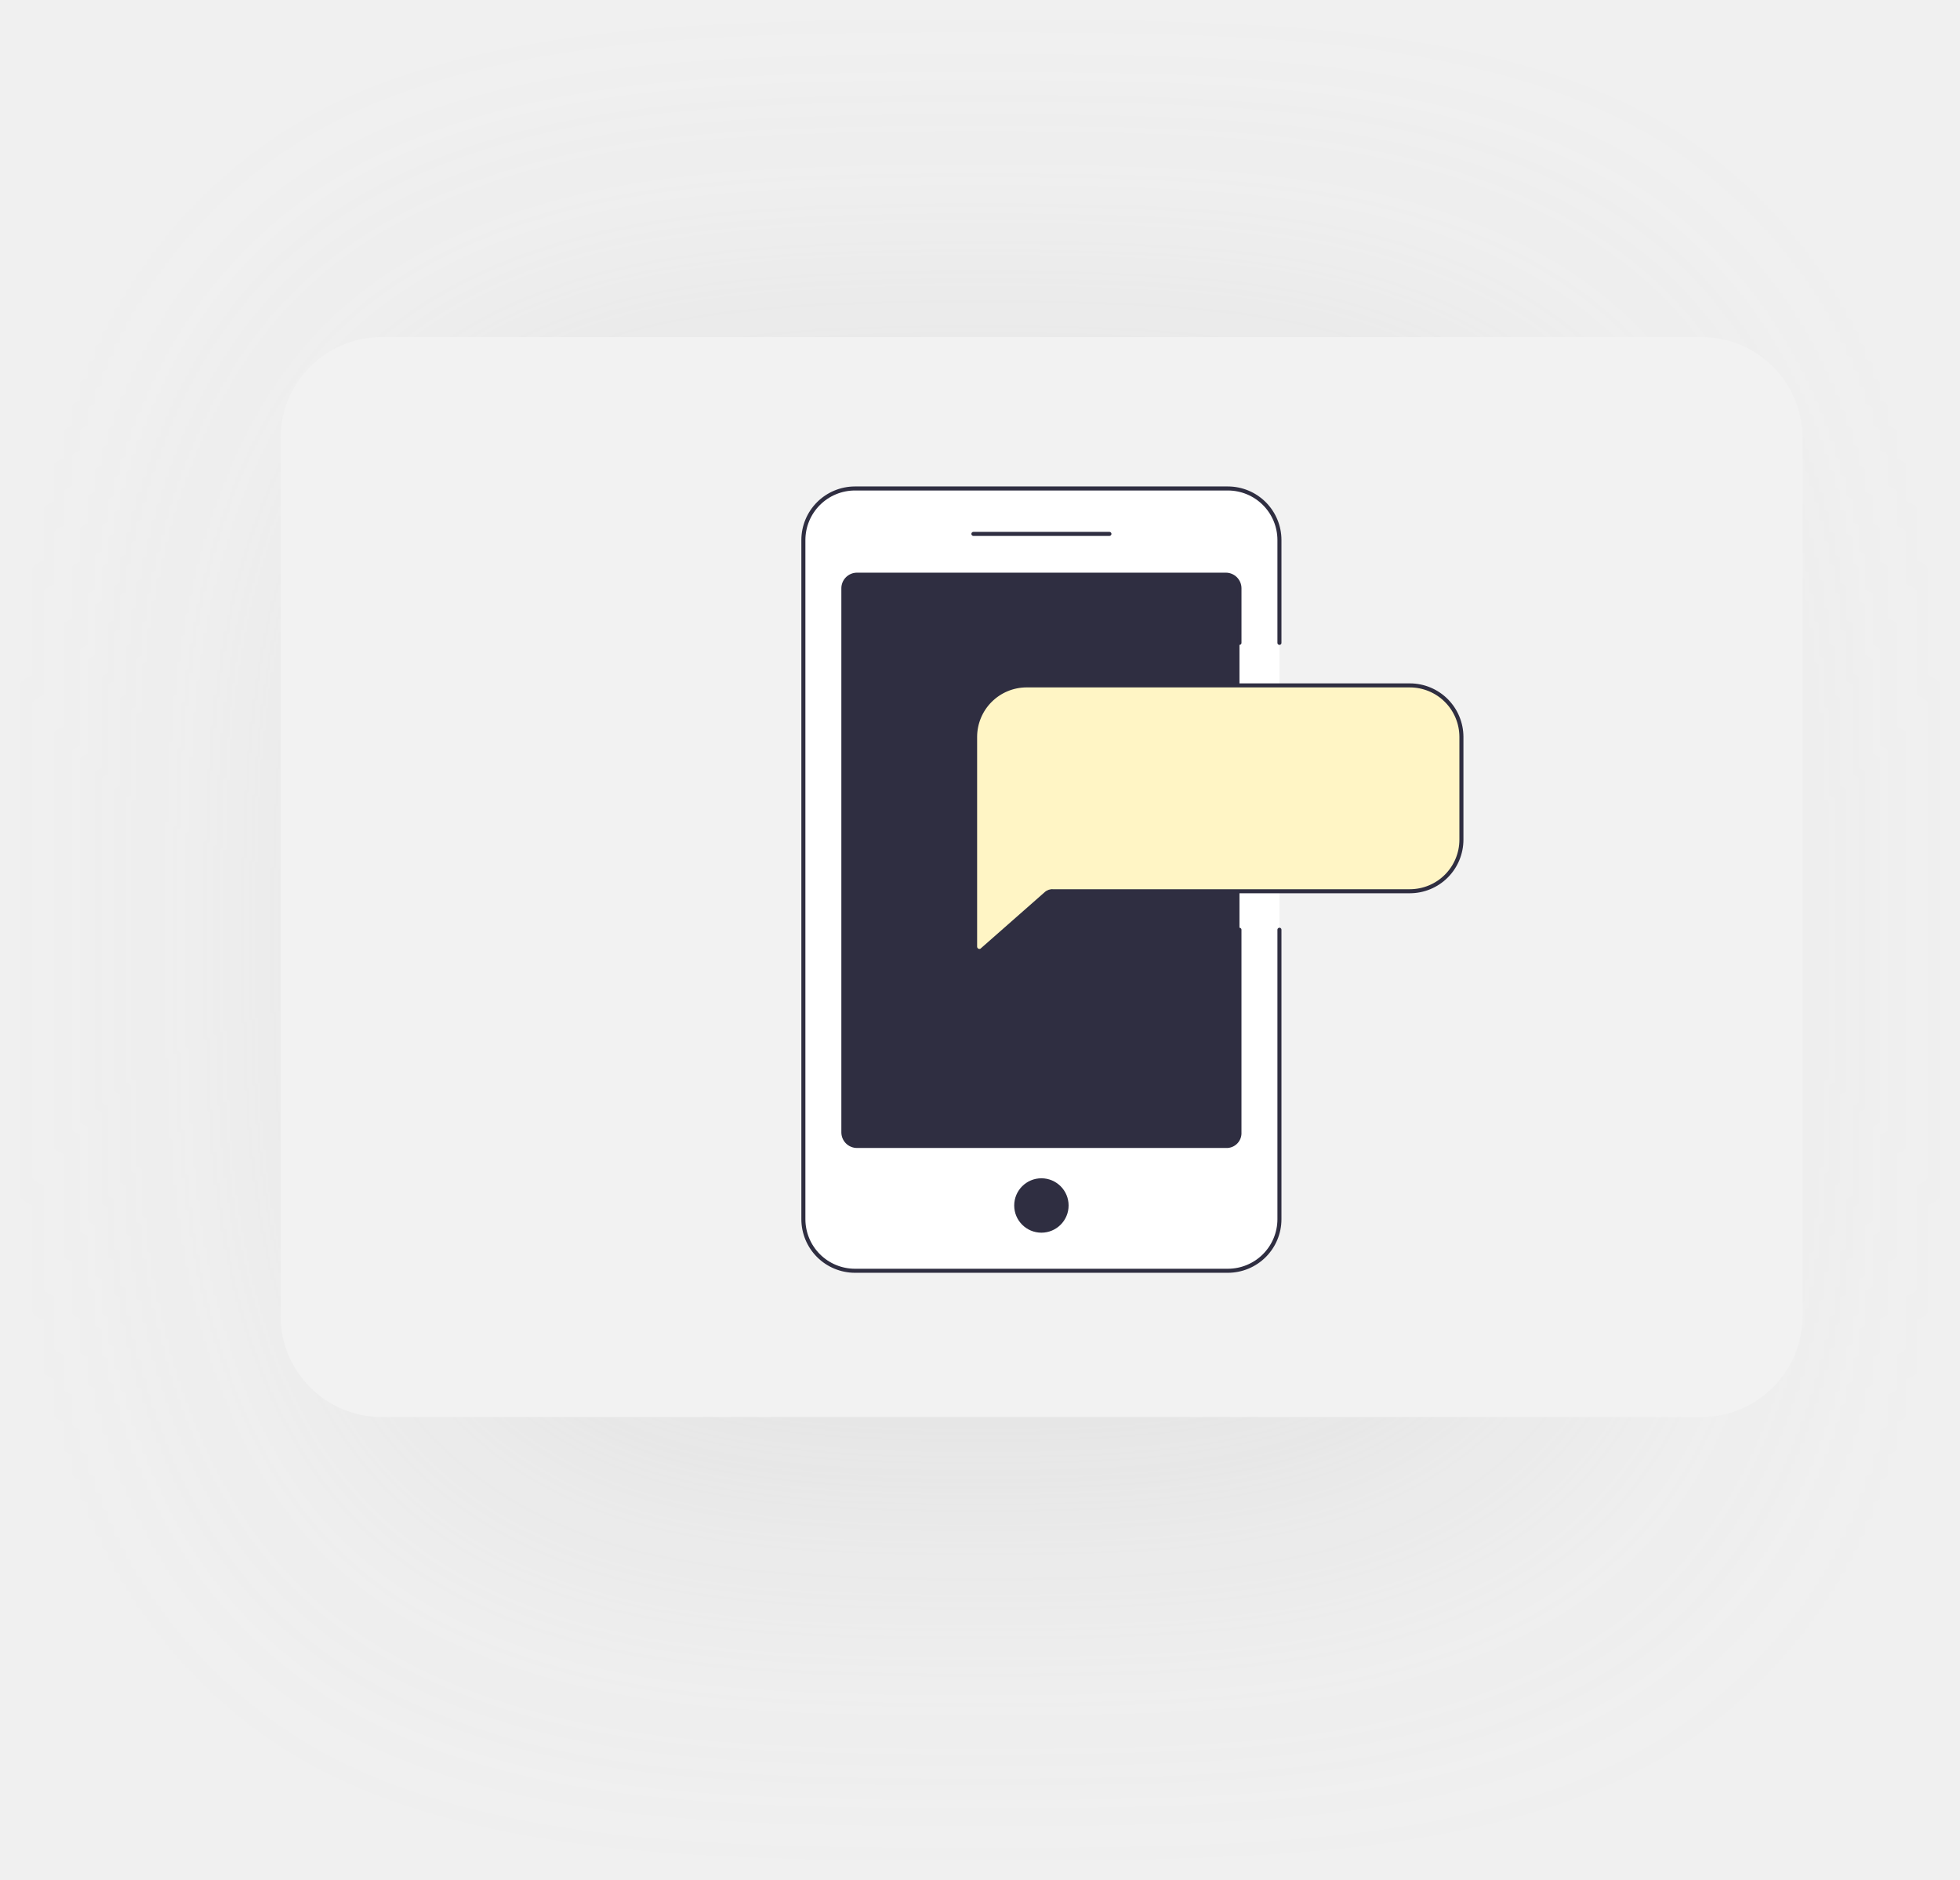
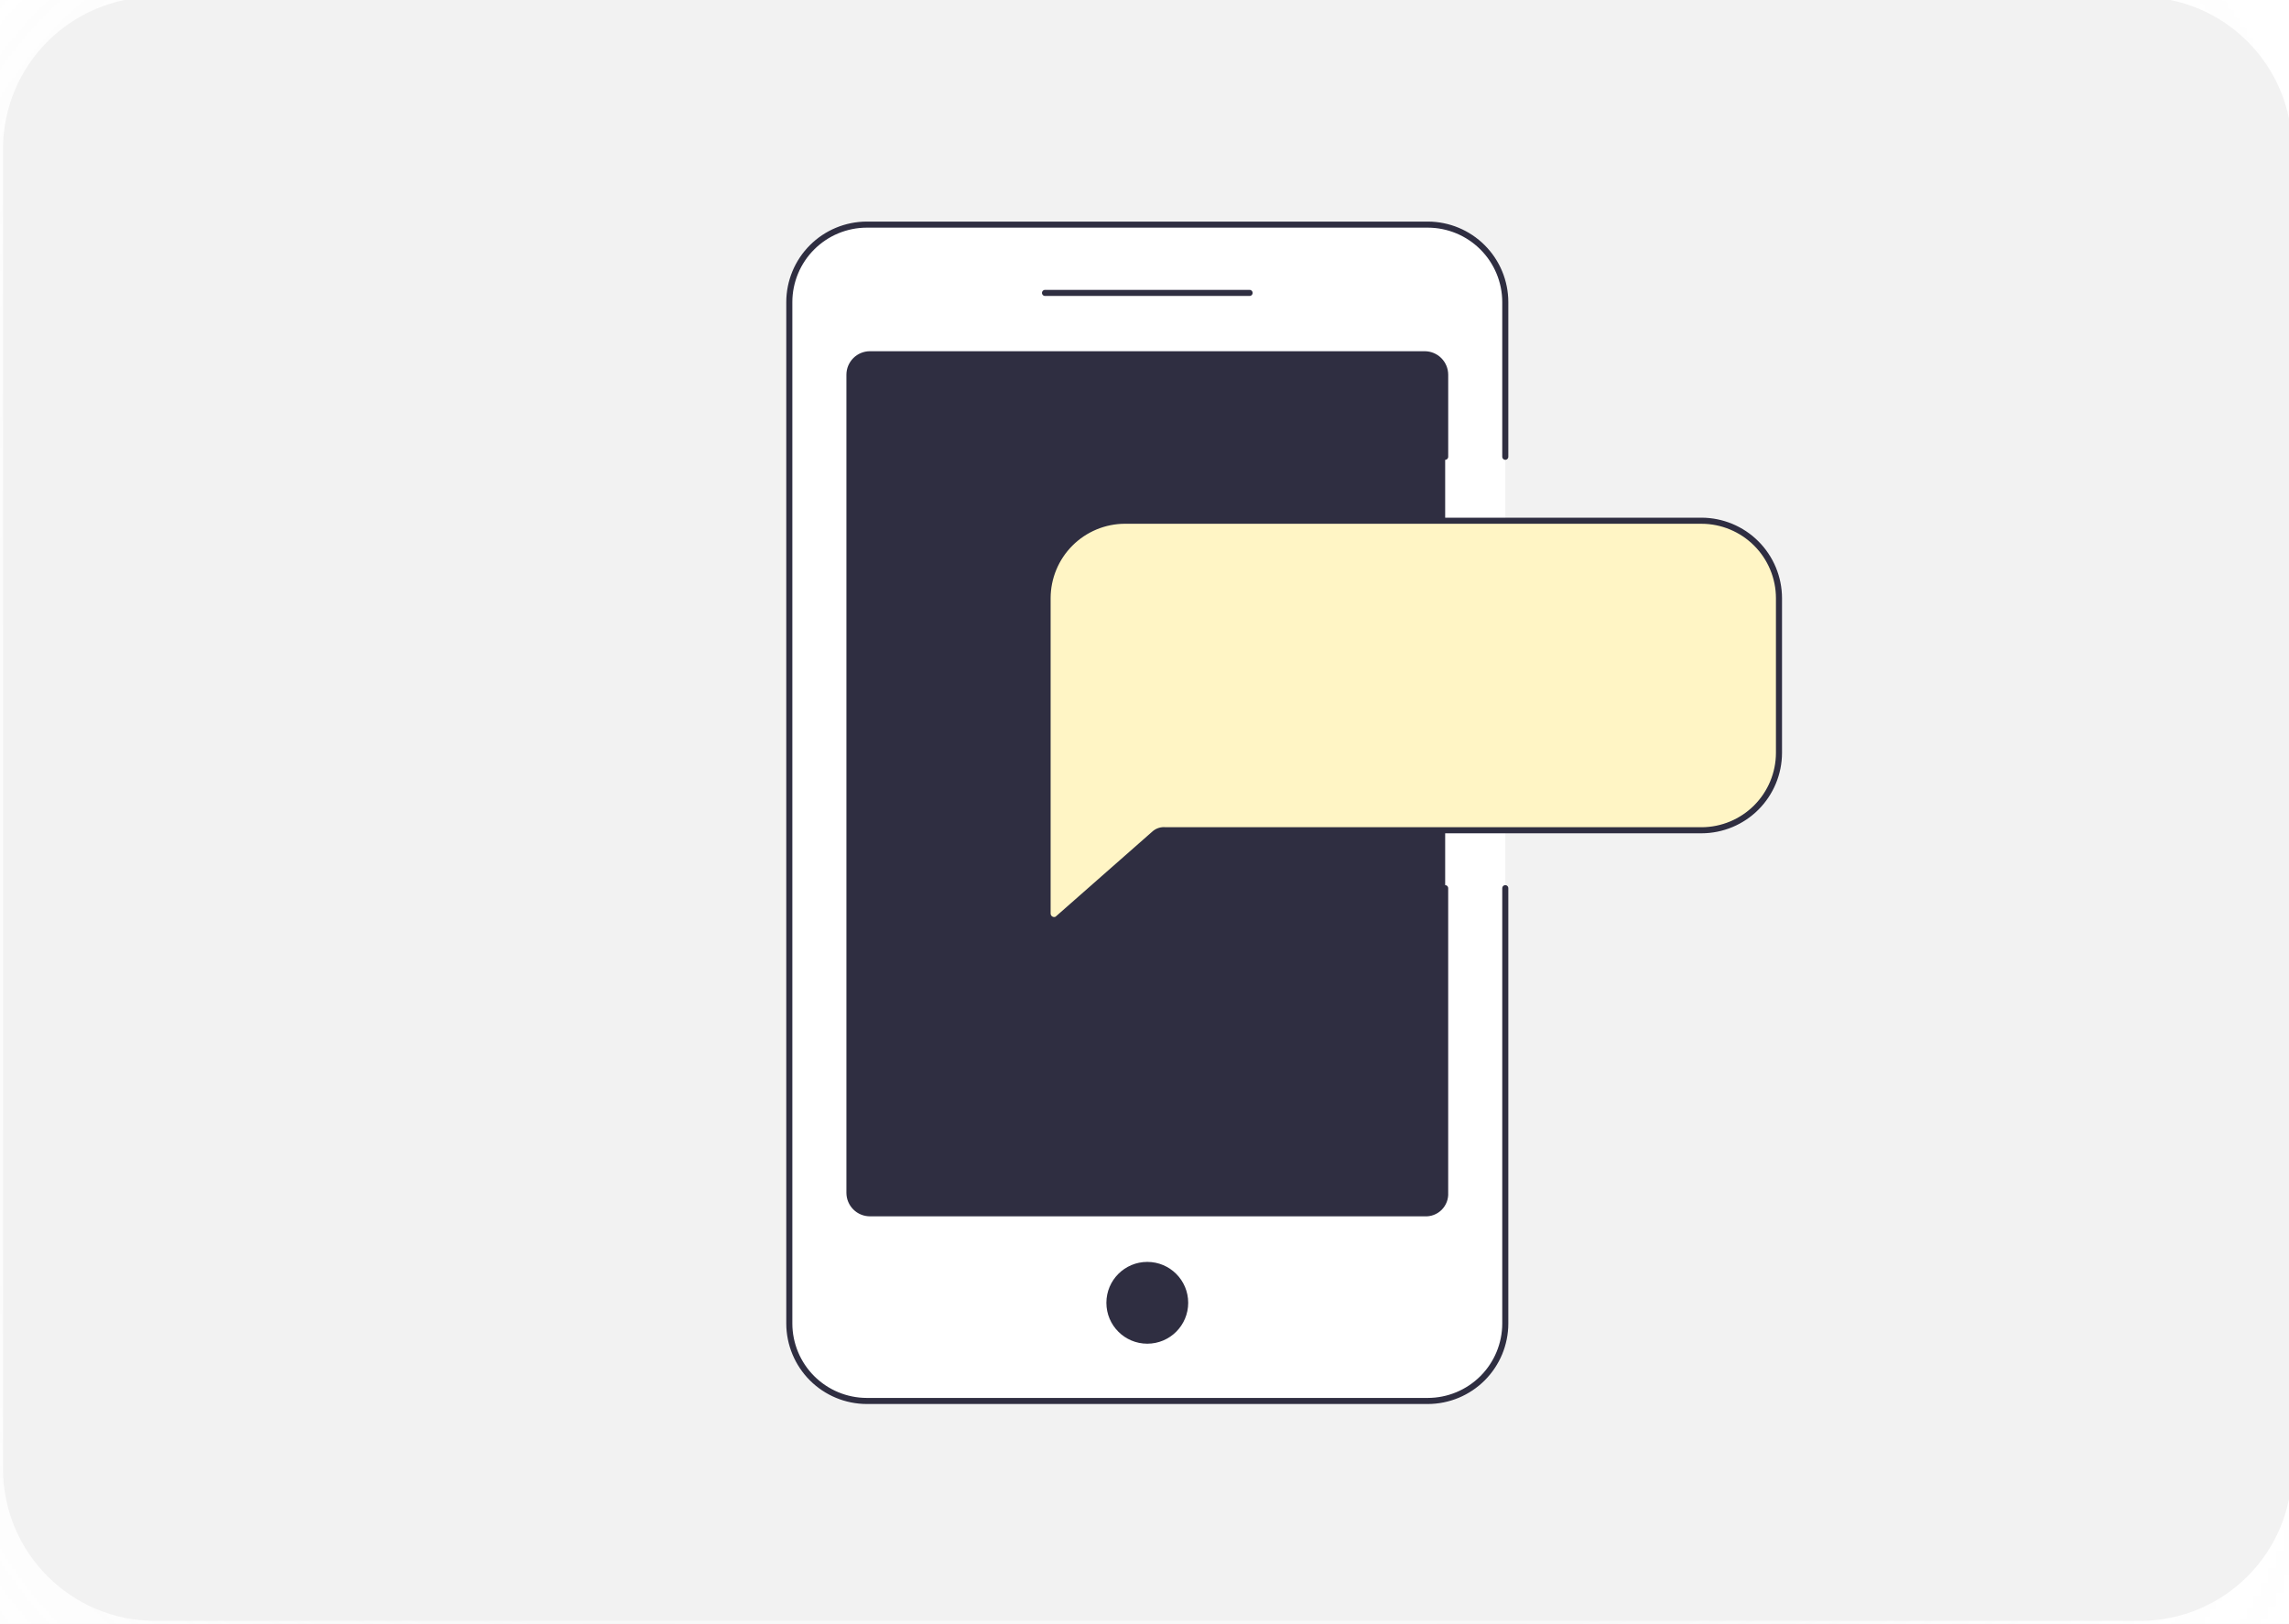
- <svg xmlns="http://www.w3.org/2000/svg" width="971" height="931" viewBox="0 0 971 931" fill="none">
-   <g filter="url(#filter0_d_1085_4)">
-     <path d="M721.678 188.657H207.831C197.172 188.657 188.531 200.898 188.531 215.997V673.937C188.531 689.036 197.172 701.277 207.831 701.277H721.678C732.337 701.277 740.978 689.036 740.978 673.937V215.997C740.978 200.898 732.337 188.657 721.678 188.657Z" fill="#F2F2F2" />
+ <svg xmlns="http://www.w3.org/2000/svg" width="754" height="535" viewBox="0 0 754 535" fill="none">
+   <g clip-path="url(#clip0_2613_133)">
+     <rect width="754" height="535" fill="white" />
+     <g filter="url(#filter0_d_2613_133)">
+       <path d="M583.678 20.657H69.831C59.172 20.657 50.531 32.898 50.531 47.997V505.937C50.531 521.036 59.172 533.277 69.831 533.277H583.678C594.337 533.277 602.978 521.036 602.978 505.937V47.997C602.978 32.898 594.337 20.657 583.678 20.657Z" fill="#F2F2F2" />
+     </g>
+     <rect x="1" y="-1" width="754" height="535" rx="50.086" fill="#F2F2F2" />
+     <path d="M470.35 74H285.495C271.414 74 260 85.414 260 99.495V436.064C260 450.144 271.414 461.558 285.495 461.558H470.35C484.431 461.558 495.845 450.144 495.845 436.064V99.495C495.845 85.414 484.431 74 470.35 74Z" fill="white" />
+     <path d="M469.301 399.734H286.544C284.759 399.729 283.048 399.016 281.786 397.753C280.525 396.49 279.814 394.779 279.811 392.993V123.451C279.814 121.665 280.526 119.952 281.789 118.689C283.052 117.425 284.765 116.714 286.551 116.71H469.308C471.094 116.716 472.804 117.428 474.066 118.691C475.328 119.954 476.038 121.666 476.042 123.451V392.993C476.096 393.892 475.958 394.792 475.638 395.634C475.318 396.476 474.823 397.24 474.186 397.876C473.549 398.513 472.784 399.007 471.942 399.326C471.1 399.645 470.2 399.789 469.301 399.734Z" fill="#2F2E41" />
+     <path d="M370.571 171.551C363.815 171.57 357.341 174.261 352.564 179.039C347.787 183.816 345.095 190.29 345.076 197.046V300.943C345.071 301.319 345.164 301.69 345.347 302.019C345.53 302.348 345.796 302.623 346.119 302.817C346.442 303.011 346.81 303.116 347.186 303.123C347.562 303.129 347.934 303.037 348.263 302.855L380.131 274.811C380.634 274.327 381.238 273.962 381.899 273.741C382.561 273.521 383.263 273.451 383.956 273.536H560.505C567.261 273.518 573.735 270.826 578.512 266.049C583.289 261.272 585.981 254.798 585.999 248.042V197.053C585.981 190.297 583.289 183.823 578.512 179.046C573.735 174.268 567.261 171.576 560.505 171.558L370.571 171.551Z" fill="#FFF5C5" />
+     <path d="M476.035 292.616V392.993C476.089 393.891 475.951 394.791 475.632 395.632C475.312 396.473 474.818 397.237 474.182 397.874C473.545 398.51 472.781 399.004 471.94 399.324C471.099 399.643 470.199 399.781 469.301 399.727H286.544C284.76 399.722 283.051 399.01 281.789 397.749C280.527 396.487 279.816 394.777 279.811 392.993V123.451C279.814 121.665 280.526 119.952 281.789 118.689C283.052 117.425 284.765 116.714 286.551 116.71H469.308C471.094 116.716 472.804 117.428 474.066 118.691C475.328 119.954 476.038 121.666 476.042 123.451V150.484" stroke="#2F2E41" stroke-width="2" stroke-linecap="round" stroke-linejoin="round" />
+     <path d="M377.92 442.692C385.362 442.692 391.395 436.659 391.395 429.217C391.395 421.775 385.362 415.742 377.92 415.742C370.478 415.742 364.445 421.775 364.445 429.217C364.445 436.659 370.478 442.692 377.92 442.692Z" fill="#2F2E41" />
+     <path d="M344.229 96.502H411.616M495.845 292.615V436.064C495.827 442.819 493.135 449.293 488.358 454.071C483.58 458.848 477.106 461.54 470.35 461.558H285.495C278.739 461.54 272.265 458.848 267.487 454.071C262.71 449.293 260.018 442.819 260 436.064V99.495C260.018 92.739 262.71 86.265 267.487 81.487C272.265 76.71 278.739 74.018 285.495 74H470.35C477.106 74.018 483.58 76.71 488.358 81.487C493.135 86.265 495.827 92.739 495.845 99.495V150.484" stroke="#2F2E41" stroke-width="2" stroke-linecap="round" stroke-linejoin="round" />
+     <path d="M370.571 171.551C363.815 171.57 357.341 174.261 352.564 179.039C347.787 183.816 345.095 190.29 345.076 197.046V300.943C345.071 301.319 345.164 301.69 345.347 302.019C345.53 302.348 345.796 302.623 346.119 302.817C346.442 303.011 346.81 303.116 347.186 303.123C347.562 303.129 347.934 303.037 348.263 302.855L380.131 274.811C380.634 274.327 381.238 273.962 381.899 273.741C382.561 273.521 383.263 273.451 383.956 273.536H560.505C567.261 273.518 573.735 270.826 578.512 266.049C583.289 261.272 585.981 254.798 585.999 248.042V197.053C585.981 190.297 583.289 183.823 578.512 179.046C573.735 174.268 567.261 171.576 560.505 171.558L370.571 171.551Z" stroke="#2F2E41" stroke-width="2" stroke-miterlimit="10" />
  </g>
-   <rect x="139" y="167" width="754" height="535" rx="50.086" fill="#F2F2F2" />
-   <path d="M608.35 242H423.495C409.414 242 398 253.414 398 267.495V604.064C398 618.144 409.414 629.558 423.495 629.558H608.35C622.431 629.558 633.845 618.144 633.845 604.064V267.495C633.845 253.414 622.431 242 608.35 242Z" fill="white" />
-   <path d="M607.301 567.734H424.544C422.759 567.729 421.048 567.016 419.786 565.753C418.525 564.49 417.814 562.779 417.811 560.993V291.451C417.814 289.665 418.526 287.952 419.789 286.689C421.052 285.425 422.765 284.714 424.551 284.71H607.308C609.094 284.716 610.804 285.428 612.066 286.691C613.328 287.954 614.038 289.666 614.042 291.451V560.993C614.096 561.892 613.958 562.792 613.638 563.634C613.318 564.476 612.823 565.24 612.186 565.876C611.549 566.513 610.784 567.007 609.942 567.326C609.1 567.645 608.2 567.789 607.301 567.734Z" fill="#2F2E41" />
-   <path d="M508.571 339.551C501.815 339.57 495.341 342.261 490.564 347.039C485.787 351.816 483.095 358.29 483.076 365.046V468.943C483.071 469.319 483.164 469.69 483.347 470.019C483.53 470.348 483.796 470.623 484.119 470.817C484.442 471.011 484.81 471.116 485.186 471.123C485.562 471.129 485.934 471.037 486.263 470.855L518.131 442.811C518.634 442.327 519.238 441.962 519.899 441.741C520.561 441.521 521.263 441.451 521.956 441.536H698.505C705.261 441.518 711.735 438.826 716.512 434.049C721.289 429.272 723.981 422.798 723.999 416.042V365.053C723.981 358.297 721.289 351.823 716.512 347.046C711.735 342.268 705.261 339.576 698.505 339.558L508.571 339.551Z" fill="#FFF5C5" />
-   <path d="M614.035 460.616V560.993C614.089 561.891 613.951 562.791 613.632 563.632C613.312 564.473 612.818 565.237 612.182 565.874C611.545 566.51 610.781 567.004 609.94 567.324C609.099 567.643 608.199 567.781 607.301 567.727H424.544C422.76 567.722 421.051 567.01 419.789 565.749C418.527 564.487 417.816 562.777 417.811 560.993V291.451C417.814 289.665 418.526 287.952 419.789 286.689C421.052 285.425 422.765 284.714 424.551 284.71H607.308C609.094 284.716 610.804 285.428 612.066 286.691C613.328 287.954 614.038 289.666 614.042 291.451V318.484" stroke="#2F2E41" stroke-width="2" stroke-linecap="round" stroke-linejoin="round" />
-   <path d="M515.92 610.692C523.362 610.692 529.395 604.659 529.395 597.217C529.395 589.775 523.362 583.742 515.92 583.742C508.478 583.742 502.445 589.775 502.445 597.217C502.445 604.659 508.478 610.692 515.92 610.692Z" fill="#2F2E41" />
-   <path d="M482.229 264.502H549.616M633.845 460.615V604.064C633.827 610.819 631.135 617.293 626.358 622.071C621.58 626.848 615.106 629.54 608.35 629.558H423.495C416.739 629.54 410.265 626.848 405.487 622.071C400.71 617.293 398.018 610.819 398 604.064V267.495C398.018 260.739 400.71 254.265 405.487 249.487C410.265 244.71 416.739 242.018 423.495 242H608.35C615.106 242.018 621.58 244.71 626.358 249.487C631.135 254.265 633.827 260.739 633.845 267.495V318.484" stroke="#2F2E41" stroke-width="2" stroke-linecap="round" stroke-linejoin="round" />
-   <path d="M508.571 339.551C501.815 339.57 495.341 342.261 490.564 347.039C485.787 351.816 483.095 358.29 483.076 365.046V468.943C483.071 469.319 483.164 469.69 483.347 470.019C483.53 470.348 483.796 470.623 484.119 470.817C484.442 471.011 484.81 471.116 485.186 471.123C485.562 471.129 485.934 471.037 486.263 470.855L518.131 442.811C518.634 442.327 519.238 441.962 519.899 441.741C520.561 441.521 521.263 441.451 521.956 441.536H698.505C705.261 441.518 711.735 438.826 716.512 434.049C721.289 429.272 723.981 422.798 723.999 416.042V365.053C723.981 358.297 721.289 351.823 716.512 347.046C711.735 342.268 705.261 339.576 698.505 339.558L508.571 339.551Z" stroke="#2F2E41" stroke-width="2" stroke-miterlimit="10" />
  <defs>
-     <filter id="filter0_d_1085_4" x="0.71" y="0.836" width="969.827" height="929.999" filterUnits="userSpaceOnUse" color-interpolation-filters="sRGB">
+     <filter id="filter0_d_2613_133" x="-137.29" y="-167.164" width="969.827" height="930" filterUnits="userSpaceOnUse" color-interpolation-filters="sRGB">
      <feFlood flood-opacity="0" result="BackgroundImageFix" />
      <feColorMatrix in="SourceAlpha" type="matrix" values="0 0 0 0 0 0 0 0 0 0 0 0 0 0 0 0 0 0 127 0" result="hardAlpha" />
      <feOffset dx="20.869" dy="20.869" />
      <feGaussianBlur stdDeviation="104.345" />
      <feComposite in2="hardAlpha" operator="out" />
      <feColorMatrix type="matrix" values="0 0 0 0 0.742 0 0 0 0 0.742 0 0 0 0 0.742 0 0 0 0.35 0" />
-       <feBlend mode="normal" in2="BackgroundImageFix" result="effect1_dropShadow_1085_4" />
-       <feBlend mode="normal" in="SourceGraphic" in2="effect1_dropShadow_1085_4" result="shape" />
+       <feBlend mode="normal" in2="BackgroundImageFix" result="effect1_dropShadow_2613_133" />
+       <feBlend mode="normal" in="SourceGraphic" in2="effect1_dropShadow_2613_133" result="shape" />
    </filter>
+     <clipPath id="clip0_2613_133">
+       <rect width="754" height="535" fill="white" />
+     </clipPath>
  </defs>
</svg>
